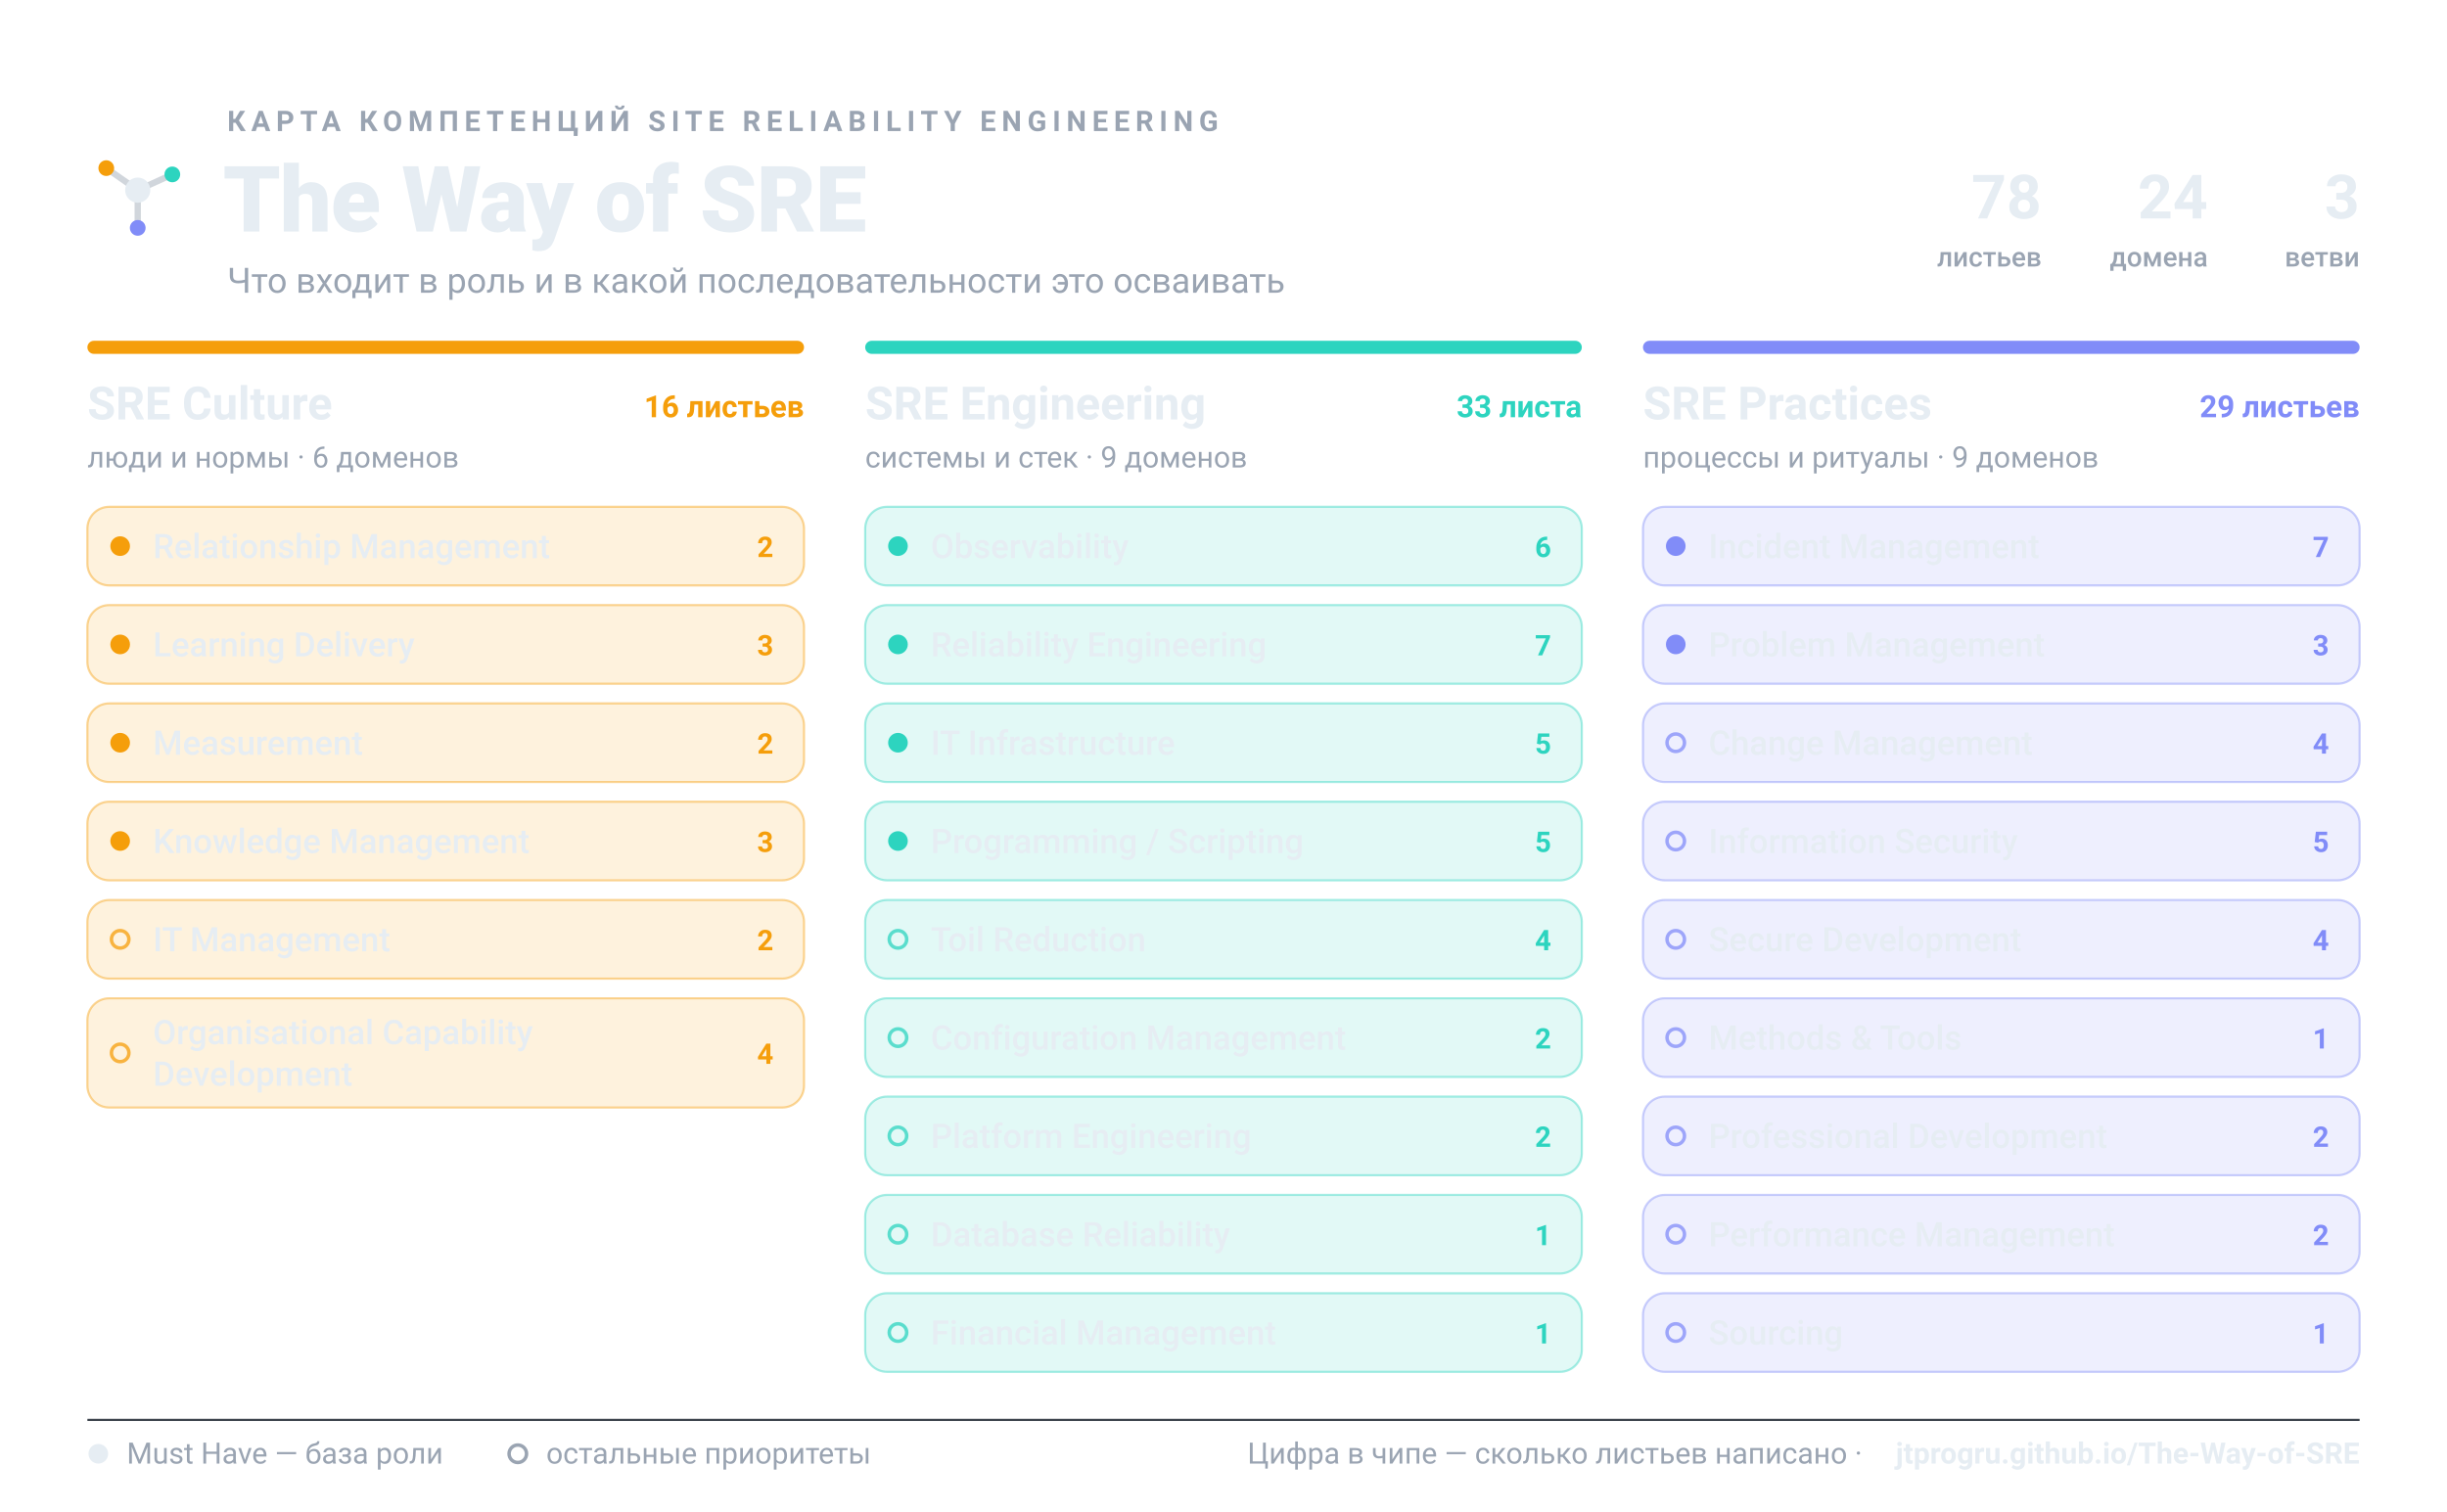
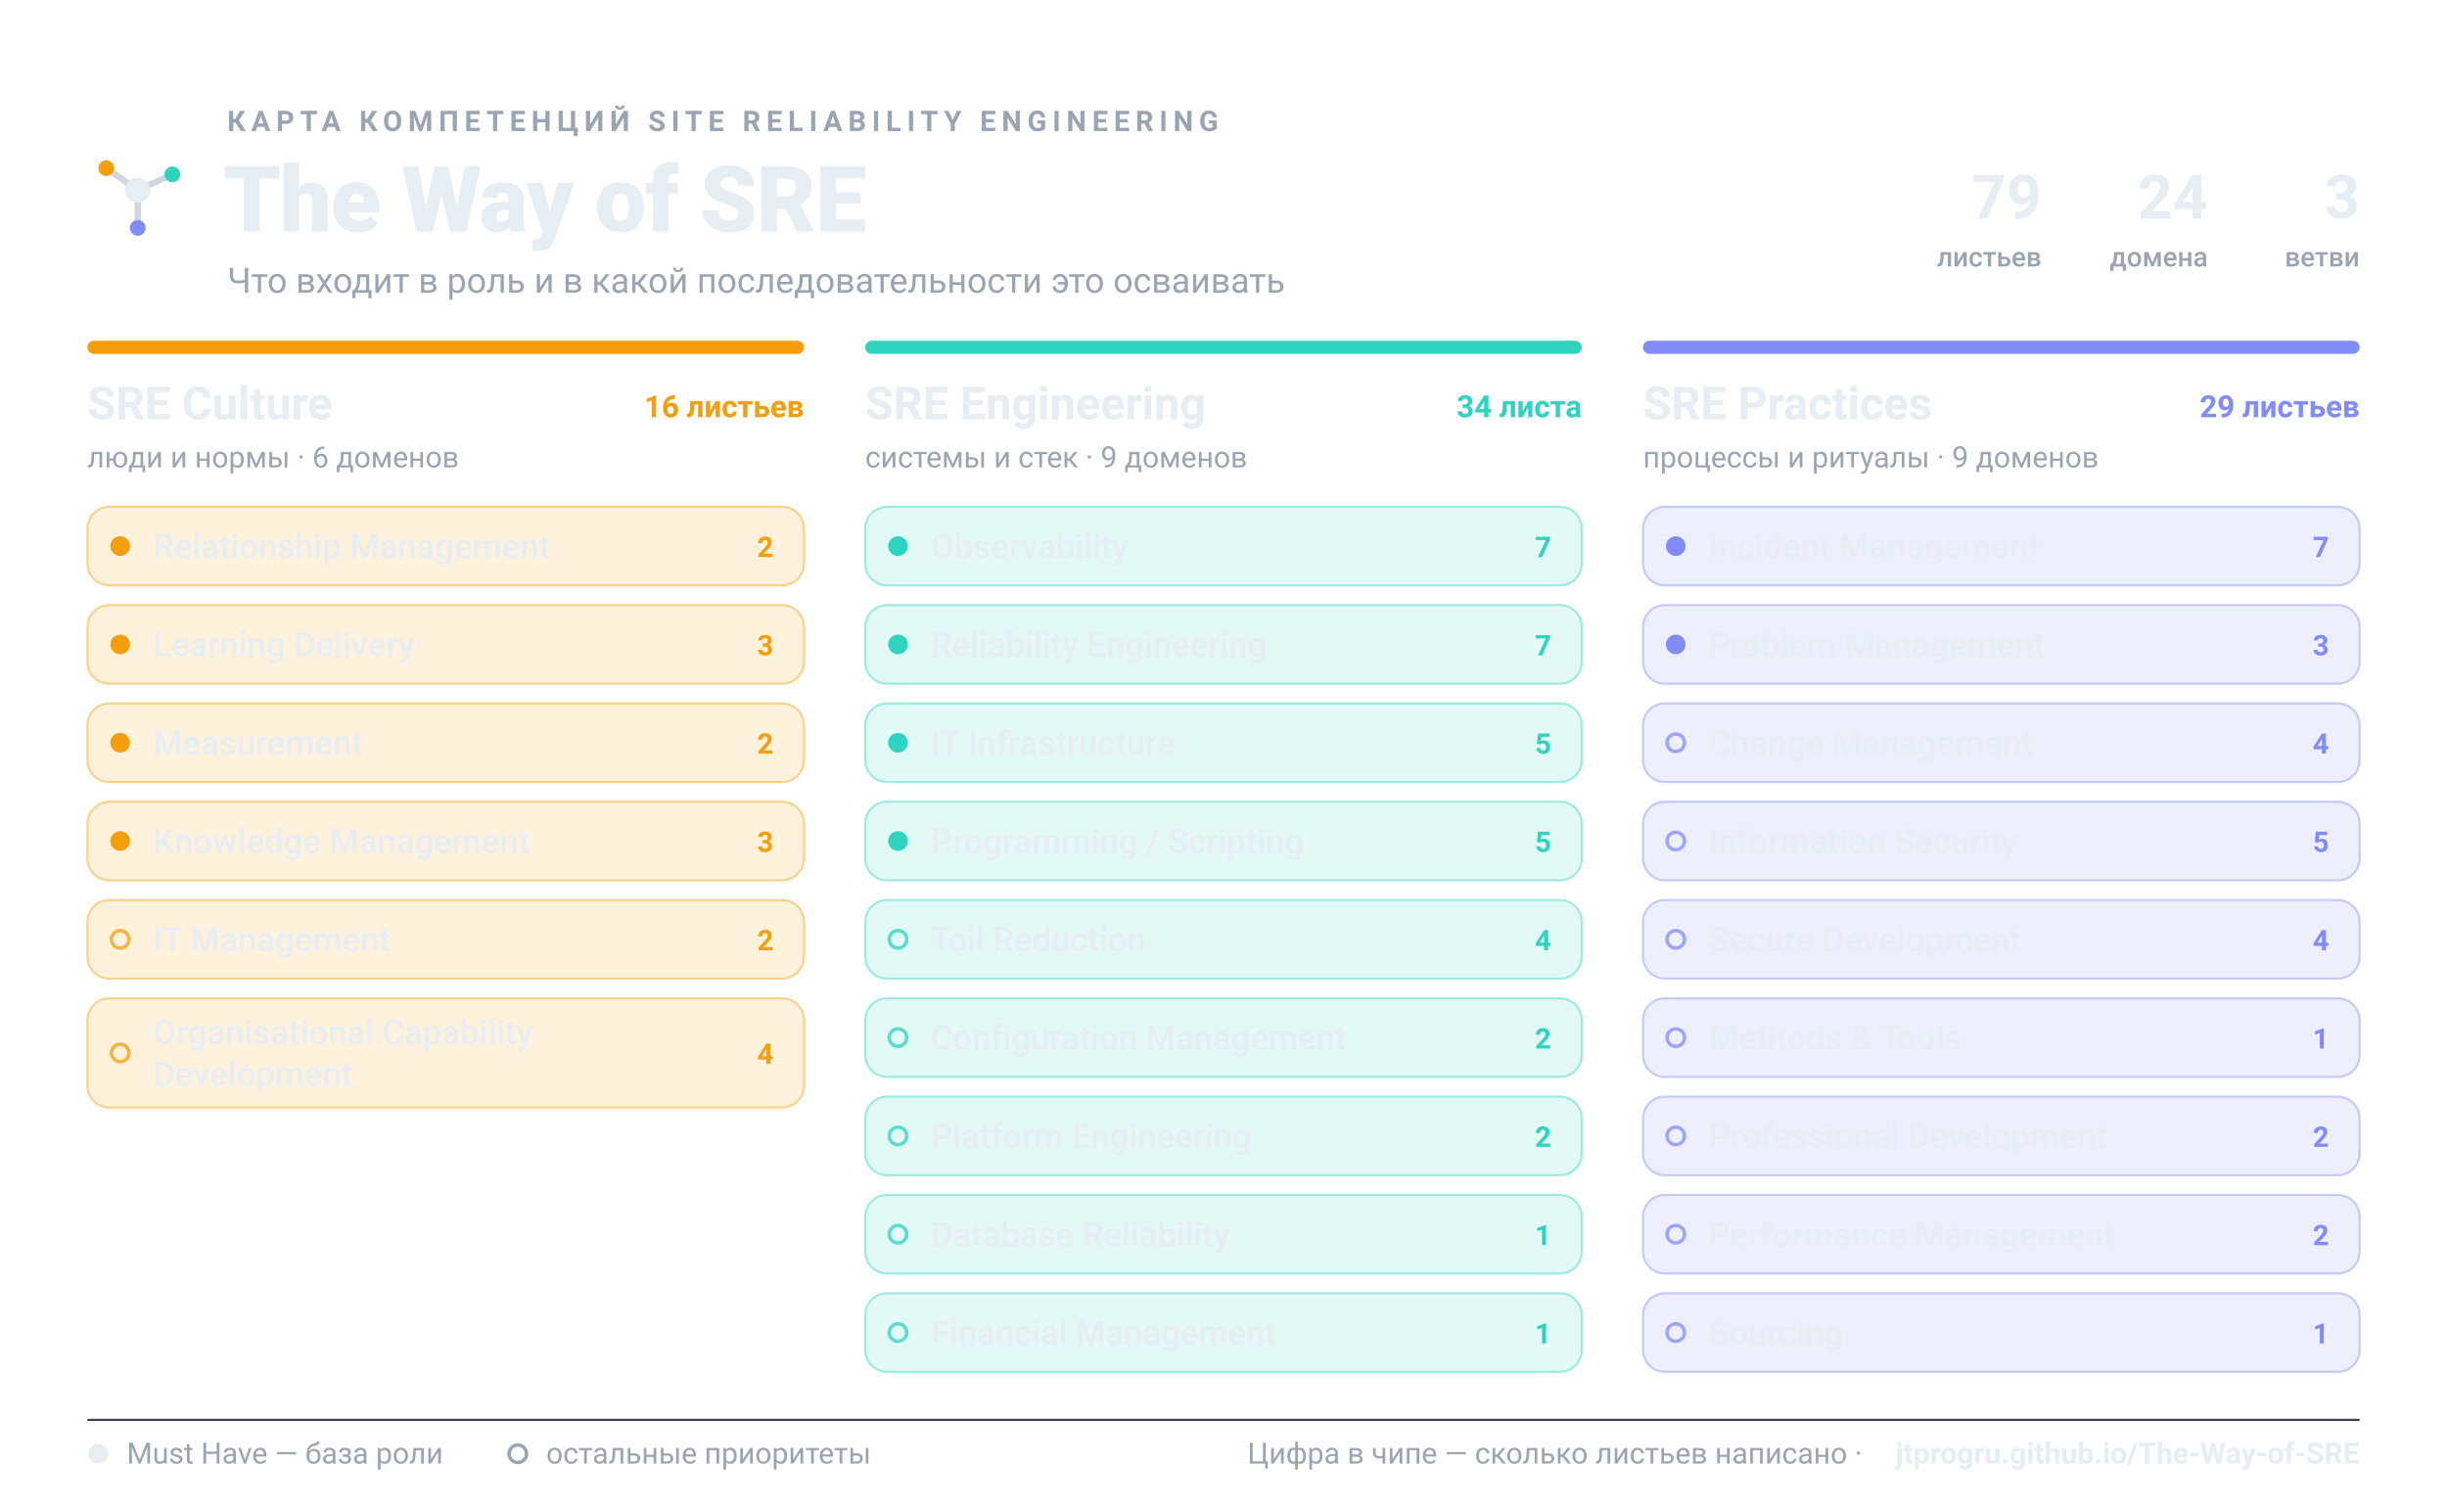
- <svg xmlns="http://www.w3.org/2000/svg" viewBox="0 0 1120 692" width="1120" height="692" role="img" aria-label="The Way of SRE — карта компетенций SRE: 3 ветви, 24 домена, 78 листьев. SRE Culture: 16, SRE Engineering: 33, SRE Practices: 29">
+ <svg xmlns="http://www.w3.org/2000/svg" viewBox="0 0 1120 692" width="1120" height="692" role="img" aria-label="The Way of SRE — карта компетенций SRE: 3 ветви, 24 домена, 79 листьев. SRE Culture: 16, SRE Engineering: 34, SRE Practices: 29">
  <style>
    text { font-family: -apple-system, BlinkMacSystemFont, "Segoe UI", system-ui, Roboto, "Helvetica Neue", Arial, sans-serif; }
    .eyebrow  { font-size: 13px; font-weight: 600; letter-spacing: .2em; fill: #9aa4b2; }
    .title    { font-size: 42px; font-weight: 800; letter-spacing: -.01em; fill: #e6edf3; }
    .tagline  { font-size: 16px; font-weight: 400; fill: #9aa4b2; }
    .stat-num { font-size: 28px; font-weight: 700; fill: #e6edf3; }
    .stat-lbl { font-size: 12.5px; font-weight: 500; fill: #9aa4b2; }
    .col-name { font-size: 21px; font-weight: 700; fill: #e6edf3; }
    .col-num  { font-size: 14px; font-weight: 600; }
    .col-sub  { font-size: 13.5px; font-weight: 400; fill: #9aa4b2; }
    .chip-lbl { font-size: 15.5px; font-weight: 500; fill: #e6edf3; }
    .chip-num { font-size: 13px; font-weight: 600; }
    .note     { font-size: 13.5px; font-weight: 400; fill: #9aa4b2; }
    .note-url { font-size: 13.5px; font-weight: 600; fill: #e6edf3; }
  </style>
  <g transform="translate(40 64) scale(0.72)" stroke="#9aa4b2" stroke-opacity="0.45" stroke-width="4" stroke-linecap="round" fill="none">
    <path d="M32 32 12 18M32 32 54 22M32 32 32 56" />
  </g>
  <g transform="translate(40 64) scale(0.72)">
    <circle cx="32" cy="32" r="8" fill="#e6edf3" />
    <circle cx="12" cy="18" r="5" fill="#f59e0b" />
    <circle cx="54" cy="22" r="5" fill="#2dd4bf" />
    <circle cx="32" cy="56" r="5" fill="#818cf8" />
  </g>
  <text class="eyebrow" x="104" y="60">КАРТА КОМПЕТЕНЦИЙ SITE RELIABILITY ENGINEERING</text>
  <text class="title" x="102" y="106">The Way of SRE</text>
  <text class="tagline" x="104" y="134">Что входит в роль и в какой последовательности это осваивать</text>
  <text class="stat-num" x="1080" y="100" text-anchor="end">3</text>
  <text class="stat-lbl" x="1080" y="122" text-anchor="end">ветви</text>
  <text class="stat-num" x="1010.56" y="100" text-anchor="end">24</text>
  <text class="stat-lbl" x="1010.56" y="122" text-anchor="end">домена</text>
-   <text class="stat-num" x="934.44" y="100" text-anchor="end">78</text>
+   <text class="stat-num" x="934.44" y="100" text-anchor="end">79</text>
  <text class="stat-lbl" x="934.44" y="122" text-anchor="end">листьев</text>
  <rect x="40" y="156" width="328" height="6" rx="3" fill="#f59e0b" />
  <text class="col-name" x="40" y="192">SRE Culture</text>
  <text class="col-num" x="368" y="191" text-anchor="end" fill="#f59e0b">16 листьев</text>
  <text class="col-sub" x="40" y="214">люди и нормы · 6 доменов</text>
  <rect x="40" y="232" width="328" height="36" rx="10" fill="#f59e0b" fill-opacity="0.14" stroke="#f59e0b" stroke-opacity="0.42" />
  <circle cx="55" cy="250" r="4.5" fill="#f59e0b" />
  <text class="chip-lbl" x="70" y="255.5">Relationship Management</text>
  <text class="chip-num" x="354" y="255" text-anchor="end" fill="#f59e0b">2</text>
  <rect x="40" y="277" width="328" height="36" rx="10" fill="#f59e0b" fill-opacity="0.14" stroke="#f59e0b" stroke-opacity="0.42" />
  <circle cx="55" cy="295" r="4.5" fill="#f59e0b" />
  <text class="chip-lbl" x="70" y="300.5">Learning Delivery</text>
  <text class="chip-num" x="354" y="300" text-anchor="end" fill="#f59e0b">3</text>
  <rect x="40" y="322" width="328" height="36" rx="10" fill="#f59e0b" fill-opacity="0.14" stroke="#f59e0b" stroke-opacity="0.42" />
  <circle cx="55" cy="340" r="4.5" fill="#f59e0b" />
  <text class="chip-lbl" x="70" y="345.5">Measurement</text>
  <text class="chip-num" x="354" y="345" text-anchor="end" fill="#f59e0b">2</text>
  <rect x="40" y="367" width="328" height="36" rx="10" fill="#f59e0b" fill-opacity="0.14" stroke="#f59e0b" stroke-opacity="0.42" />
  <circle cx="55" cy="385" r="4.5" fill="#f59e0b" />
  <text class="chip-lbl" x="70" y="390.5">Knowledge Management</text>
  <text class="chip-num" x="354" y="390" text-anchor="end" fill="#f59e0b">3</text>
  <rect x="40" y="412" width="328" height="36" rx="10" fill="#f59e0b" fill-opacity="0.14" stroke="#f59e0b" stroke-opacity="0.42" />
  <circle cx="55" cy="430" r="4" fill="none" stroke="#f59e0b" stroke-width="1.6" stroke-opacity="0.75" />
  <text class="chip-lbl" x="70" y="435.5">IT Management</text>
  <text class="chip-num" x="354" y="435" text-anchor="end" fill="#f59e0b">2</text>
  <rect x="40" y="457" width="328" height="50" rx="10" fill="#f59e0b" fill-opacity="0.14" stroke="#f59e0b" stroke-opacity="0.42" />
  <circle cx="55" cy="482" r="4" fill="none" stroke="#f59e0b" stroke-width="1.6" stroke-opacity="0.75" />
  <text class="chip-lbl" x="70" y="478">Organisational Capability</text>
  <text class="chip-lbl" x="70" y="497">Development</text>
  <text class="chip-num" x="354" y="487" text-anchor="end" fill="#f59e0b">4</text>
  <rect x="396" y="156" width="328" height="6" rx="3" fill="#2dd4bf" />
  <text class="col-name" x="396" y="192">SRE Engineering</text>
-   <text class="col-num" x="724" y="191" text-anchor="end" fill="#2dd4bf">33 листа</text>
+   <text class="col-num" x="724" y="191" text-anchor="end" fill="#2dd4bf">34 листа</text>
  <text class="col-sub" x="396" y="214">системы и стек · 9 доменов</text>
  <rect x="396" y="232" width="328" height="36" rx="10" fill="#2dd4bf" fill-opacity="0.14" stroke="#2dd4bf" stroke-opacity="0.42" />
  <circle cx="411" cy="250" r="4.5" fill="#2dd4bf" />
  <text class="chip-lbl" x="426" y="255.5">Observability</text>
-   <text class="chip-num" x="710" y="255" text-anchor="end" fill="#2dd4bf">6</text>
+   <text class="chip-num" x="710" y="255" text-anchor="end" fill="#2dd4bf">7</text>
  <rect x="396" y="277" width="328" height="36" rx="10" fill="#2dd4bf" fill-opacity="0.14" stroke="#2dd4bf" stroke-opacity="0.42" />
  <circle cx="411" cy="295" r="4.5" fill="#2dd4bf" />
  <text class="chip-lbl" x="426" y="300.5">Reliability Engineering</text>
  <text class="chip-num" x="710" y="300" text-anchor="end" fill="#2dd4bf">7</text>
  <rect x="396" y="322" width="328" height="36" rx="10" fill="#2dd4bf" fill-opacity="0.14" stroke="#2dd4bf" stroke-opacity="0.42" />
  <circle cx="411" cy="340" r="4.5" fill="#2dd4bf" />
  <text class="chip-lbl" x="426" y="345.5">IT Infrastructure</text>
  <text class="chip-num" x="710" y="345" text-anchor="end" fill="#2dd4bf">5</text>
  <rect x="396" y="367" width="328" height="36" rx="10" fill="#2dd4bf" fill-opacity="0.14" stroke="#2dd4bf" stroke-opacity="0.42" />
  <circle cx="411" cy="385" r="4.5" fill="#2dd4bf" />
  <text class="chip-lbl" x="426" y="390.5">Programming / Scripting</text>
  <text class="chip-num" x="710" y="390" text-anchor="end" fill="#2dd4bf">5</text>
  <rect x="396" y="412" width="328" height="36" rx="10" fill="#2dd4bf" fill-opacity="0.14" stroke="#2dd4bf" stroke-opacity="0.42" />
  <circle cx="411" cy="430" r="4" fill="none" stroke="#2dd4bf" stroke-width="1.6" stroke-opacity="0.75" />
  <text class="chip-lbl" x="426" y="435.5">Toil Reduction</text>
  <text class="chip-num" x="710" y="435" text-anchor="end" fill="#2dd4bf">4</text>
  <rect x="396" y="457" width="328" height="36" rx="10" fill="#2dd4bf" fill-opacity="0.14" stroke="#2dd4bf" stroke-opacity="0.42" />
  <circle cx="411" cy="475" r="4" fill="none" stroke="#2dd4bf" stroke-width="1.6" stroke-opacity="0.75" />
  <text class="chip-lbl" x="426" y="480.5">Configuration Management</text>
  <text class="chip-num" x="710" y="480" text-anchor="end" fill="#2dd4bf">2</text>
  <rect x="396" y="502" width="328" height="36" rx="10" fill="#2dd4bf" fill-opacity="0.14" stroke="#2dd4bf" stroke-opacity="0.42" />
  <circle cx="411" cy="520" r="4" fill="none" stroke="#2dd4bf" stroke-width="1.6" stroke-opacity="0.75" />
  <text class="chip-lbl" x="426" y="525.5">Platform Engineering</text>
  <text class="chip-num" x="710" y="525" text-anchor="end" fill="#2dd4bf">2</text>
  <rect x="396" y="547" width="328" height="36" rx="10" fill="#2dd4bf" fill-opacity="0.14" stroke="#2dd4bf" stroke-opacity="0.42" />
  <circle cx="411" cy="565" r="4" fill="none" stroke="#2dd4bf" stroke-width="1.6" stroke-opacity="0.75" />
  <text class="chip-lbl" x="426" y="570.5">Database Reliability</text>
  <text class="chip-num" x="710" y="570" text-anchor="end" fill="#2dd4bf">1</text>
  <rect x="396" y="592" width="328" height="36" rx="10" fill="#2dd4bf" fill-opacity="0.14" stroke="#2dd4bf" stroke-opacity="0.42" />
  <circle cx="411" cy="610" r="4" fill="none" stroke="#2dd4bf" stroke-width="1.6" stroke-opacity="0.75" />
  <text class="chip-lbl" x="426" y="615.5">Financial Management</text>
  <text class="chip-num" x="710" y="615" text-anchor="end" fill="#2dd4bf">1</text>
  <rect x="752" y="156" width="328" height="6" rx="3" fill="#818cf8" />
  <text class="col-name" x="752" y="192">SRE Practices</text>
  <text class="col-num" x="1080" y="191" text-anchor="end" fill="#818cf8">29 листьев</text>
  <text class="col-sub" x="752" y="214">процессы и ритуалы · 9 доменов</text>
  <rect x="752" y="232" width="328" height="36" rx="10" fill="#818cf8" fill-opacity="0.14" stroke="#818cf8" stroke-opacity="0.42" />
  <circle cx="767" cy="250" r="4.5" fill="#818cf8" />
  <text class="chip-lbl" x="782" y="255.5">Incident Management</text>
  <text class="chip-num" x="1066" y="255" text-anchor="end" fill="#818cf8">7</text>
  <rect x="752" y="277" width="328" height="36" rx="10" fill="#818cf8" fill-opacity="0.14" stroke="#818cf8" stroke-opacity="0.42" />
  <circle cx="767" cy="295" r="4.5" fill="#818cf8" />
  <text class="chip-lbl" x="782" y="300.5">Problem Management</text>
  <text class="chip-num" x="1066" y="300" text-anchor="end" fill="#818cf8">3</text>
  <rect x="752" y="322" width="328" height="36" rx="10" fill="#818cf8" fill-opacity="0.14" stroke="#818cf8" stroke-opacity="0.42" />
  <circle cx="767" cy="340" r="4" fill="none" stroke="#818cf8" stroke-width="1.6" stroke-opacity="0.75" />
  <text class="chip-lbl" x="782" y="345.5">Change Management</text>
  <text class="chip-num" x="1066" y="345" text-anchor="end" fill="#818cf8">4</text>
  <rect x="752" y="367" width="328" height="36" rx="10" fill="#818cf8" fill-opacity="0.14" stroke="#818cf8" stroke-opacity="0.42" />
  <circle cx="767" cy="385" r="4" fill="none" stroke="#818cf8" stroke-width="1.6" stroke-opacity="0.75" />
  <text class="chip-lbl" x="782" y="390.5">Information Security</text>
  <text class="chip-num" x="1066" y="390" text-anchor="end" fill="#818cf8">5</text>
  <rect x="752" y="412" width="328" height="36" rx="10" fill="#818cf8" fill-opacity="0.14" stroke="#818cf8" stroke-opacity="0.42" />
  <circle cx="767" cy="430" r="4" fill="none" stroke="#818cf8" stroke-width="1.6" stroke-opacity="0.75" />
  <text class="chip-lbl" x="782" y="435.5">Secure Development</text>
  <text class="chip-num" x="1066" y="435" text-anchor="end" fill="#818cf8">4</text>
  <rect x="752" y="457" width="328" height="36" rx="10" fill="#818cf8" fill-opacity="0.14" stroke="#818cf8" stroke-opacity="0.42" />
  <circle cx="767" cy="475" r="4" fill="none" stroke="#818cf8" stroke-width="1.6" stroke-opacity="0.75" />
  <text class="chip-lbl" x="782" y="480.5">Methods &amp; Tools</text>
  <text class="chip-num" x="1066" y="480" text-anchor="end" fill="#818cf8">1</text>
  <rect x="752" y="502" width="328" height="36" rx="10" fill="#818cf8" fill-opacity="0.14" stroke="#818cf8" stroke-opacity="0.42" />
  <circle cx="767" cy="520" r="4" fill="none" stroke="#818cf8" stroke-width="1.6" stroke-opacity="0.75" />
  <text class="chip-lbl" x="782" y="525.5">Professional Development</text>
  <text class="chip-num" x="1066" y="525" text-anchor="end" fill="#818cf8">2</text>
  <rect x="752" y="547" width="328" height="36" rx="10" fill="#818cf8" fill-opacity="0.14" stroke="#818cf8" stroke-opacity="0.42" />
  <circle cx="767" cy="565" r="4" fill="none" stroke="#818cf8" stroke-width="1.6" stroke-opacity="0.75" />
  <text class="chip-lbl" x="782" y="570.5">Performance Management</text>
  <text class="chip-num" x="1066" y="570" text-anchor="end" fill="#818cf8">2</text>
  <rect x="752" y="592" width="328" height="36" rx="10" fill="#818cf8" fill-opacity="0.14" stroke="#818cf8" stroke-opacity="0.42" />
  <circle cx="767" cy="610" r="4" fill="none" stroke="#818cf8" stroke-width="1.6" stroke-opacity="0.75" />
  <text class="chip-lbl" x="782" y="615.5">Sourcing</text>
  <text class="chip-num" x="1066" y="615" text-anchor="end" fill="#818cf8">1</text>
  <path d="M40 650 H1080" stroke="#3d444d" stroke-width="1" />
  <circle cx="45" cy="665.5" r="4.5" fill="#e6edf3" />
  <text class="note" x="58" y="670">Must Have — база роли</text>
  <circle cx="237" cy="665.5" r="4" fill="none" stroke="#9aa4b2" stroke-width="1.6" />
  <text class="note" x="250" y="670">остальные приоритеты</text>
  <text class="note-url" x="1080" y="670" text-anchor="end">jtprogru.github.io/The-Way-of-SRE</text>
  <text class="note" x="852.4" y="670" text-anchor="end">Цифра в чипе — сколько листьев написано  ·</text>
</svg>
